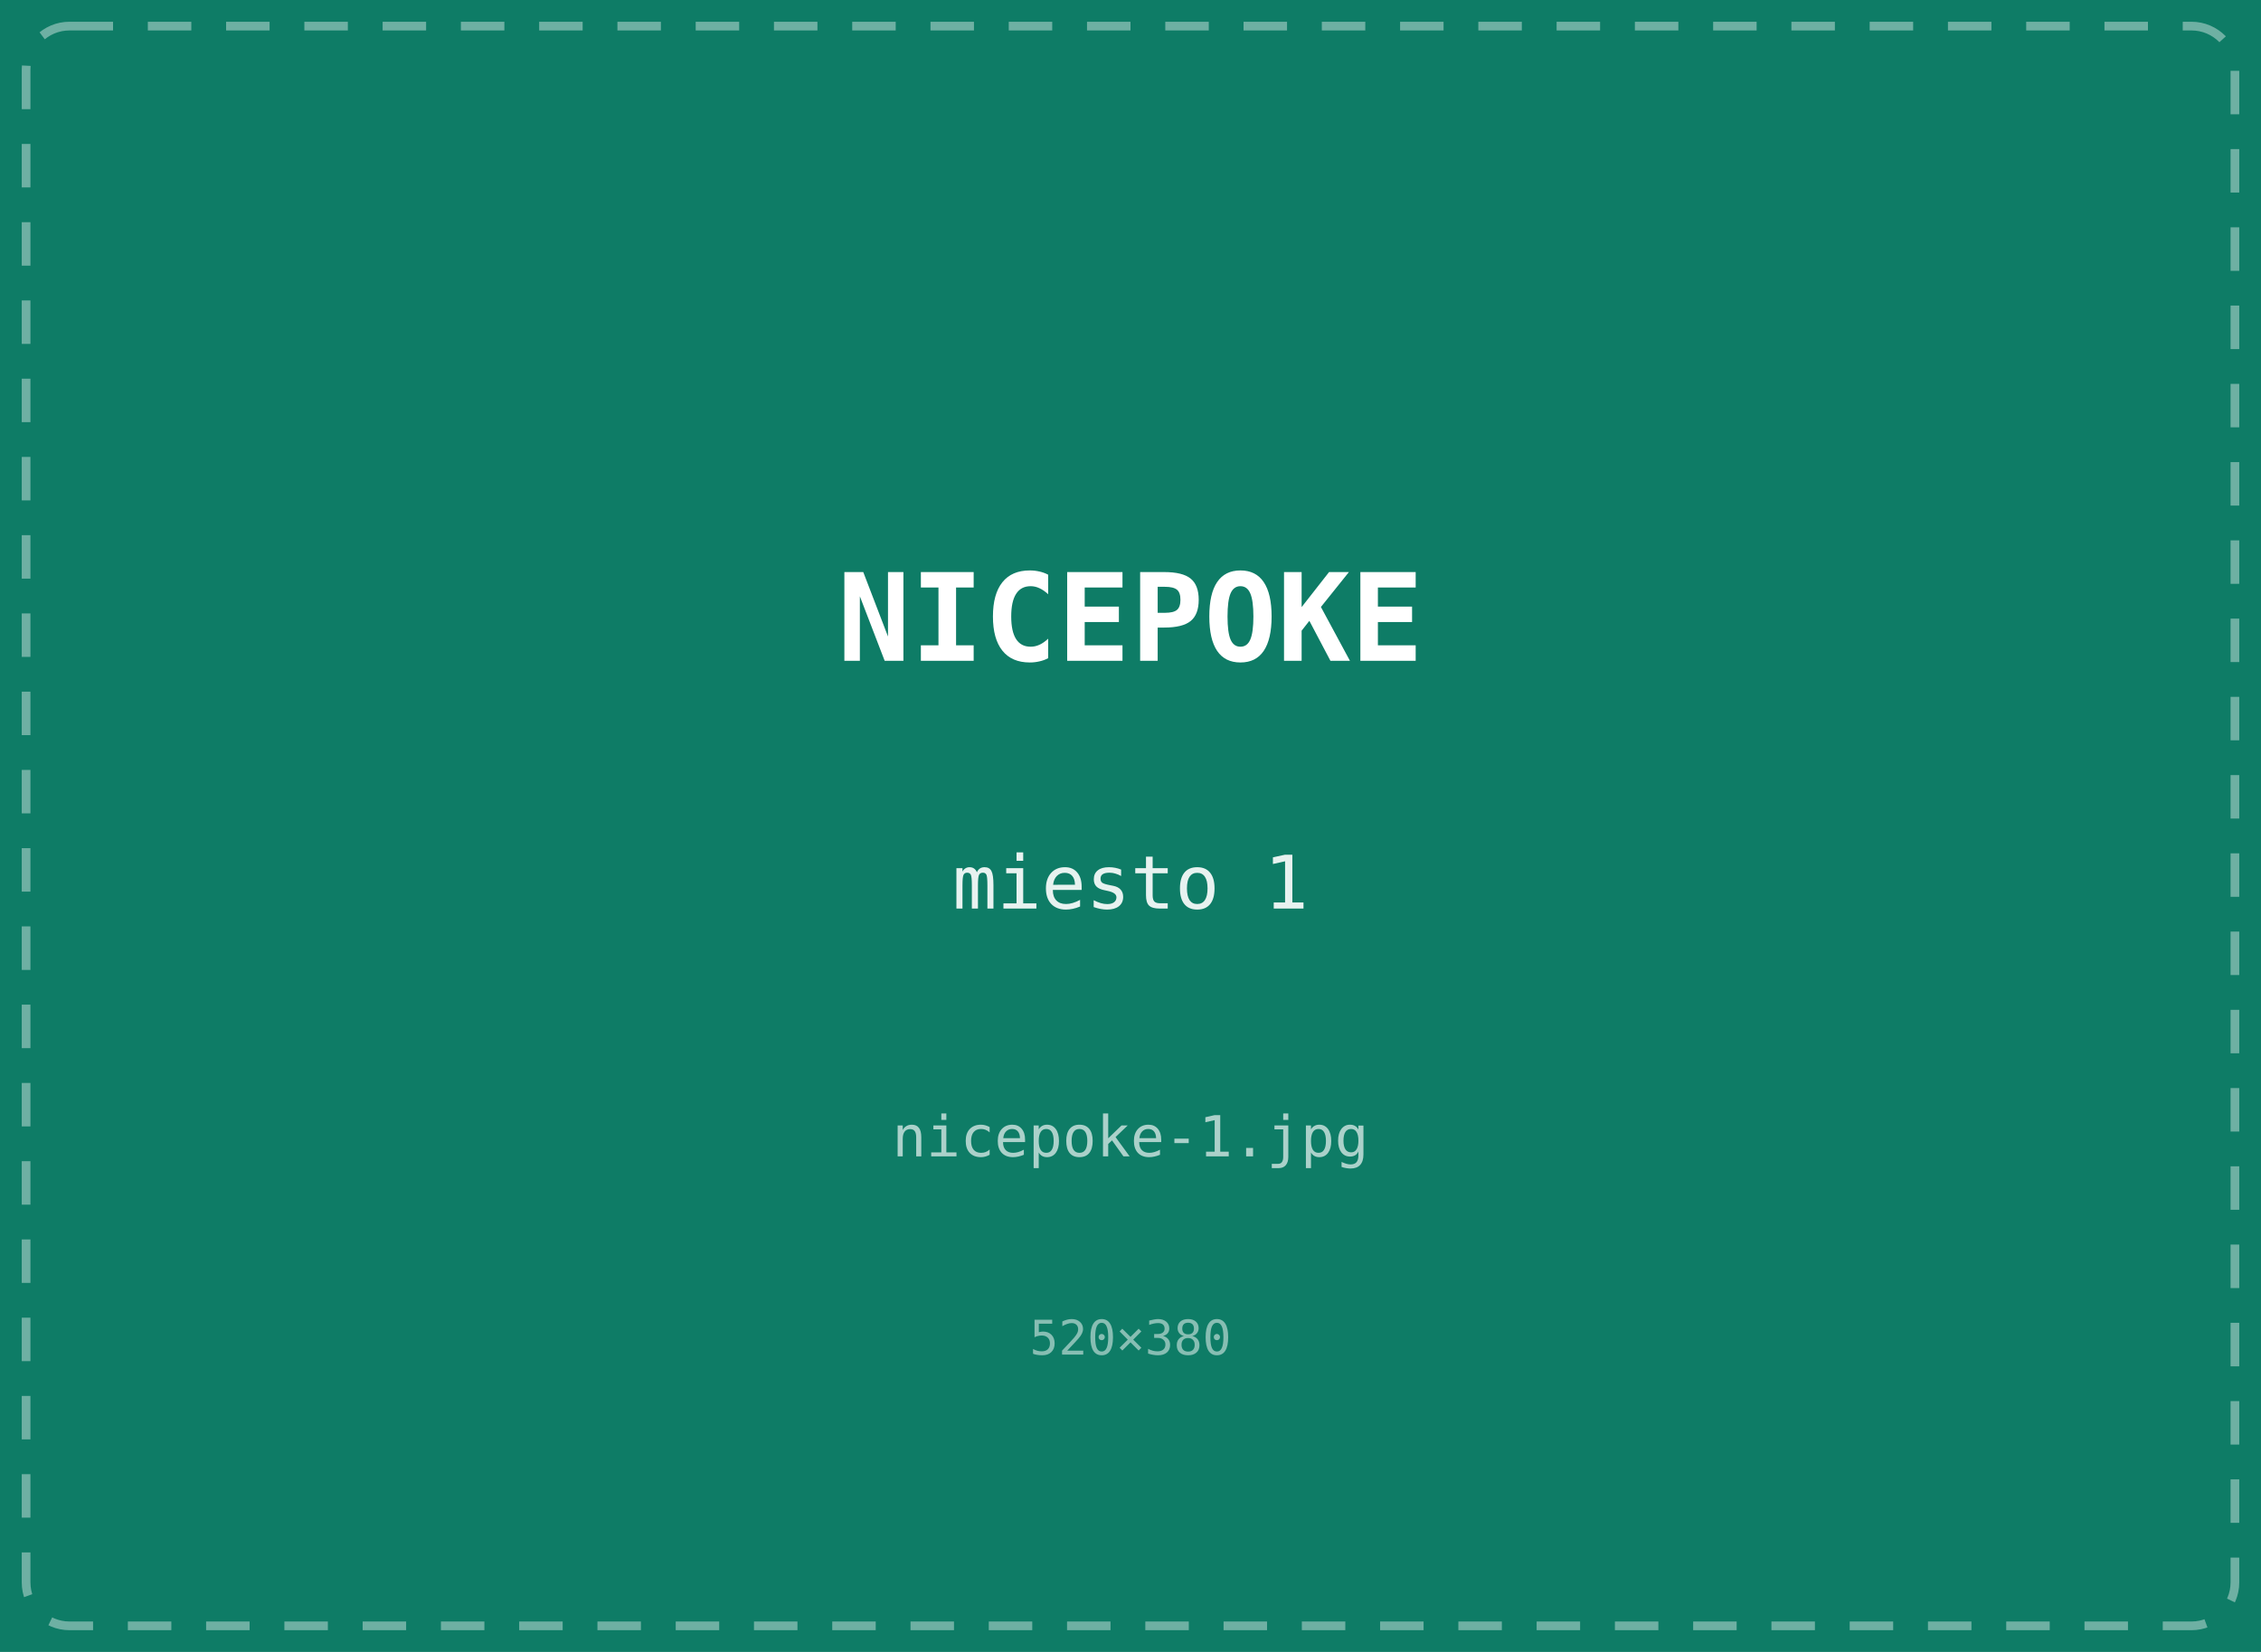
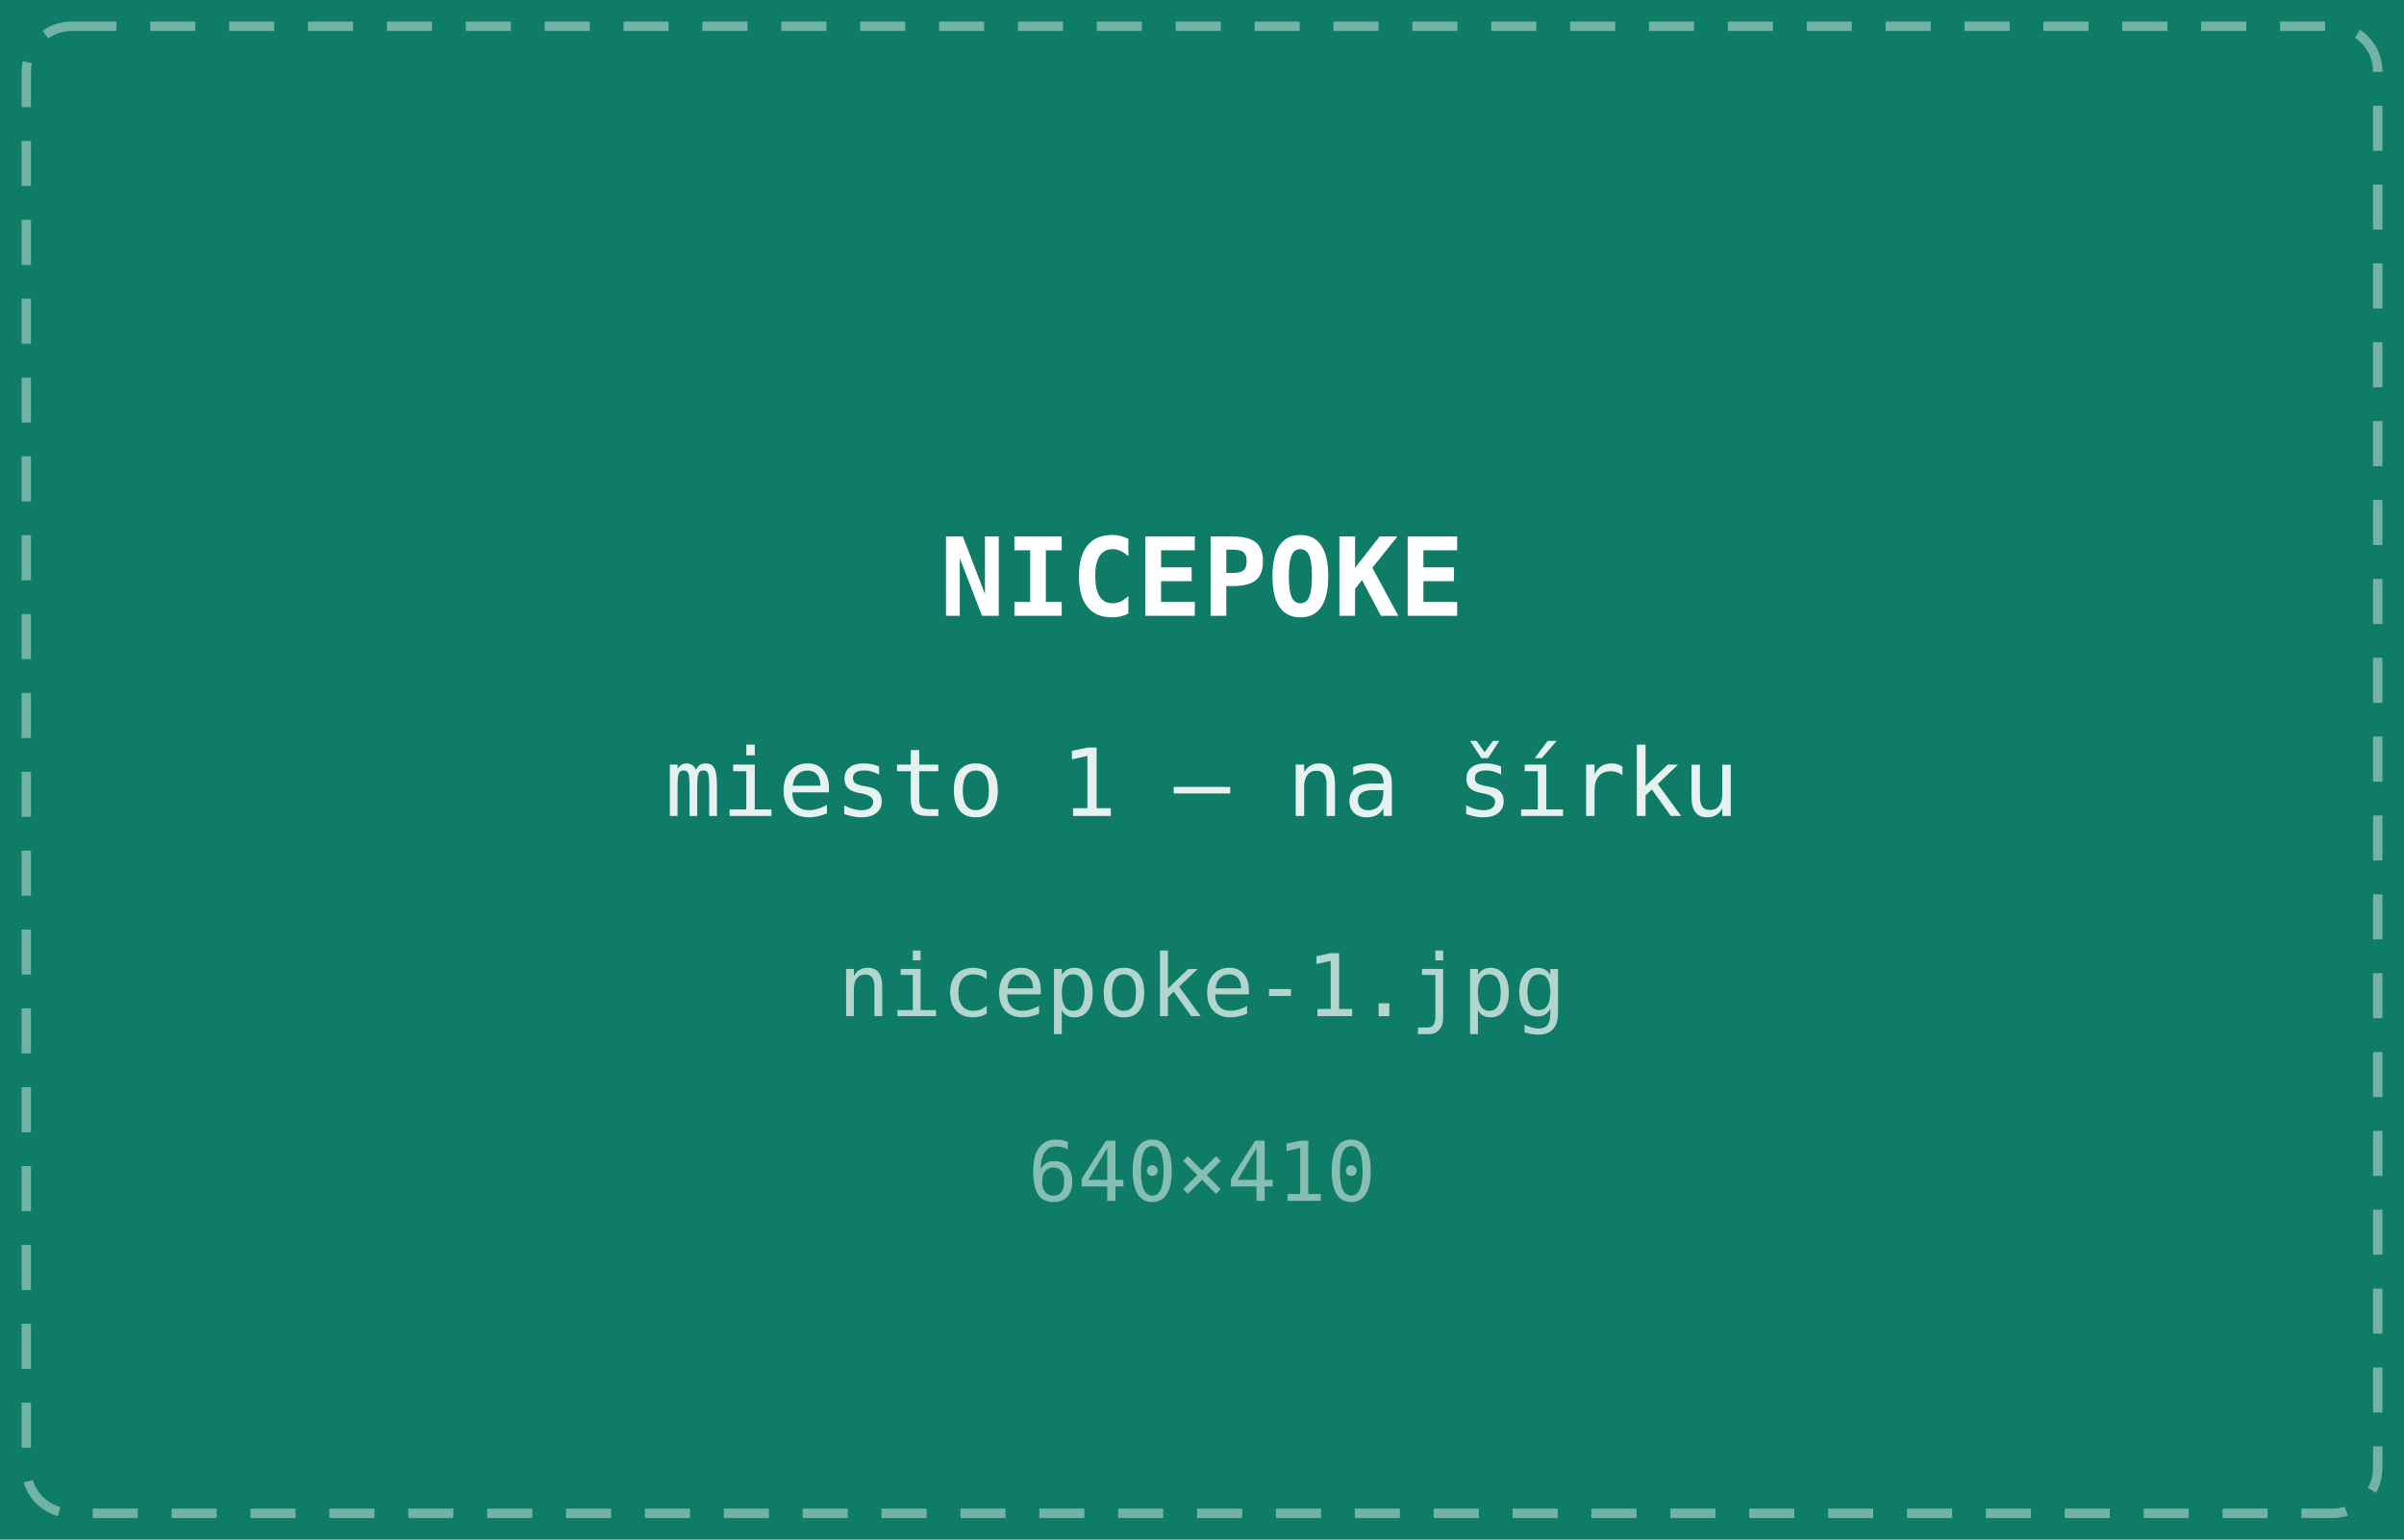
- <svg xmlns="http://www.w3.org/2000/svg" viewBox="0 0 520 380" width="520" height="380">
-   <rect width="520" height="380" fill="#0E7C66" />
-   <rect x="6" y="6" width="508" height="368" fill="none" stroke="rgba(255,255,255,.4)" stroke-width="2" stroke-dasharray="10 8" rx="10" />
-   <text x="50%" y="40%" fill="#fff" font-family="monospace" font-size="28" font-weight="bold" text-anchor="middle">NICEPOKE</text>
-   <text x="50%" y="55%" fill="rgba(255,255,255,.9)" font-family="monospace" font-size="17" text-anchor="middle">miesto 1</text>
-   <text x="50%" y="70%" fill="rgba(255,255,255,.65)" font-family="monospace" font-size="13" text-anchor="middle">nicepoke-1.jpg</text>
-   <text x="50%" y="82%" fill="rgba(255,255,255,.5)" font-family="monospace" font-size="11" text-anchor="middle">520×380</text>
+ <svg xmlns="http://www.w3.org/2000/svg" viewBox="0 0 640 410" width="640" height="410">
+   <rect width="640" height="410" fill="#0E7C66" />
+   <rect x="7" y="7" width="626" height="396" fill="none" stroke="rgba(255,255,255,.42)" stroke-width="2.5" stroke-dasharray="12 9" rx="12" />
+   <text x="50%" y="40%" fill="#fff" font-family="monospace" font-size="29" font-weight="bold" text-anchor="middle">NICEPOKE</text>
+   <text x="50%" y="53%" fill="rgba(255,255,255,.9)" font-family="monospace" font-size="25" text-anchor="middle">miesto 1 — na šírku</text>
+   <text x="50%" y="66%" fill="rgba(255,255,255,.68)" font-family="monospace" font-size="23" text-anchor="middle">nicepoke-1.jpg</text>
+   <text x="50%" y="78%" fill="rgba(255,255,255,.5)" font-family="monospace" font-size="22" text-anchor="middle">640×410</text>
</svg>
